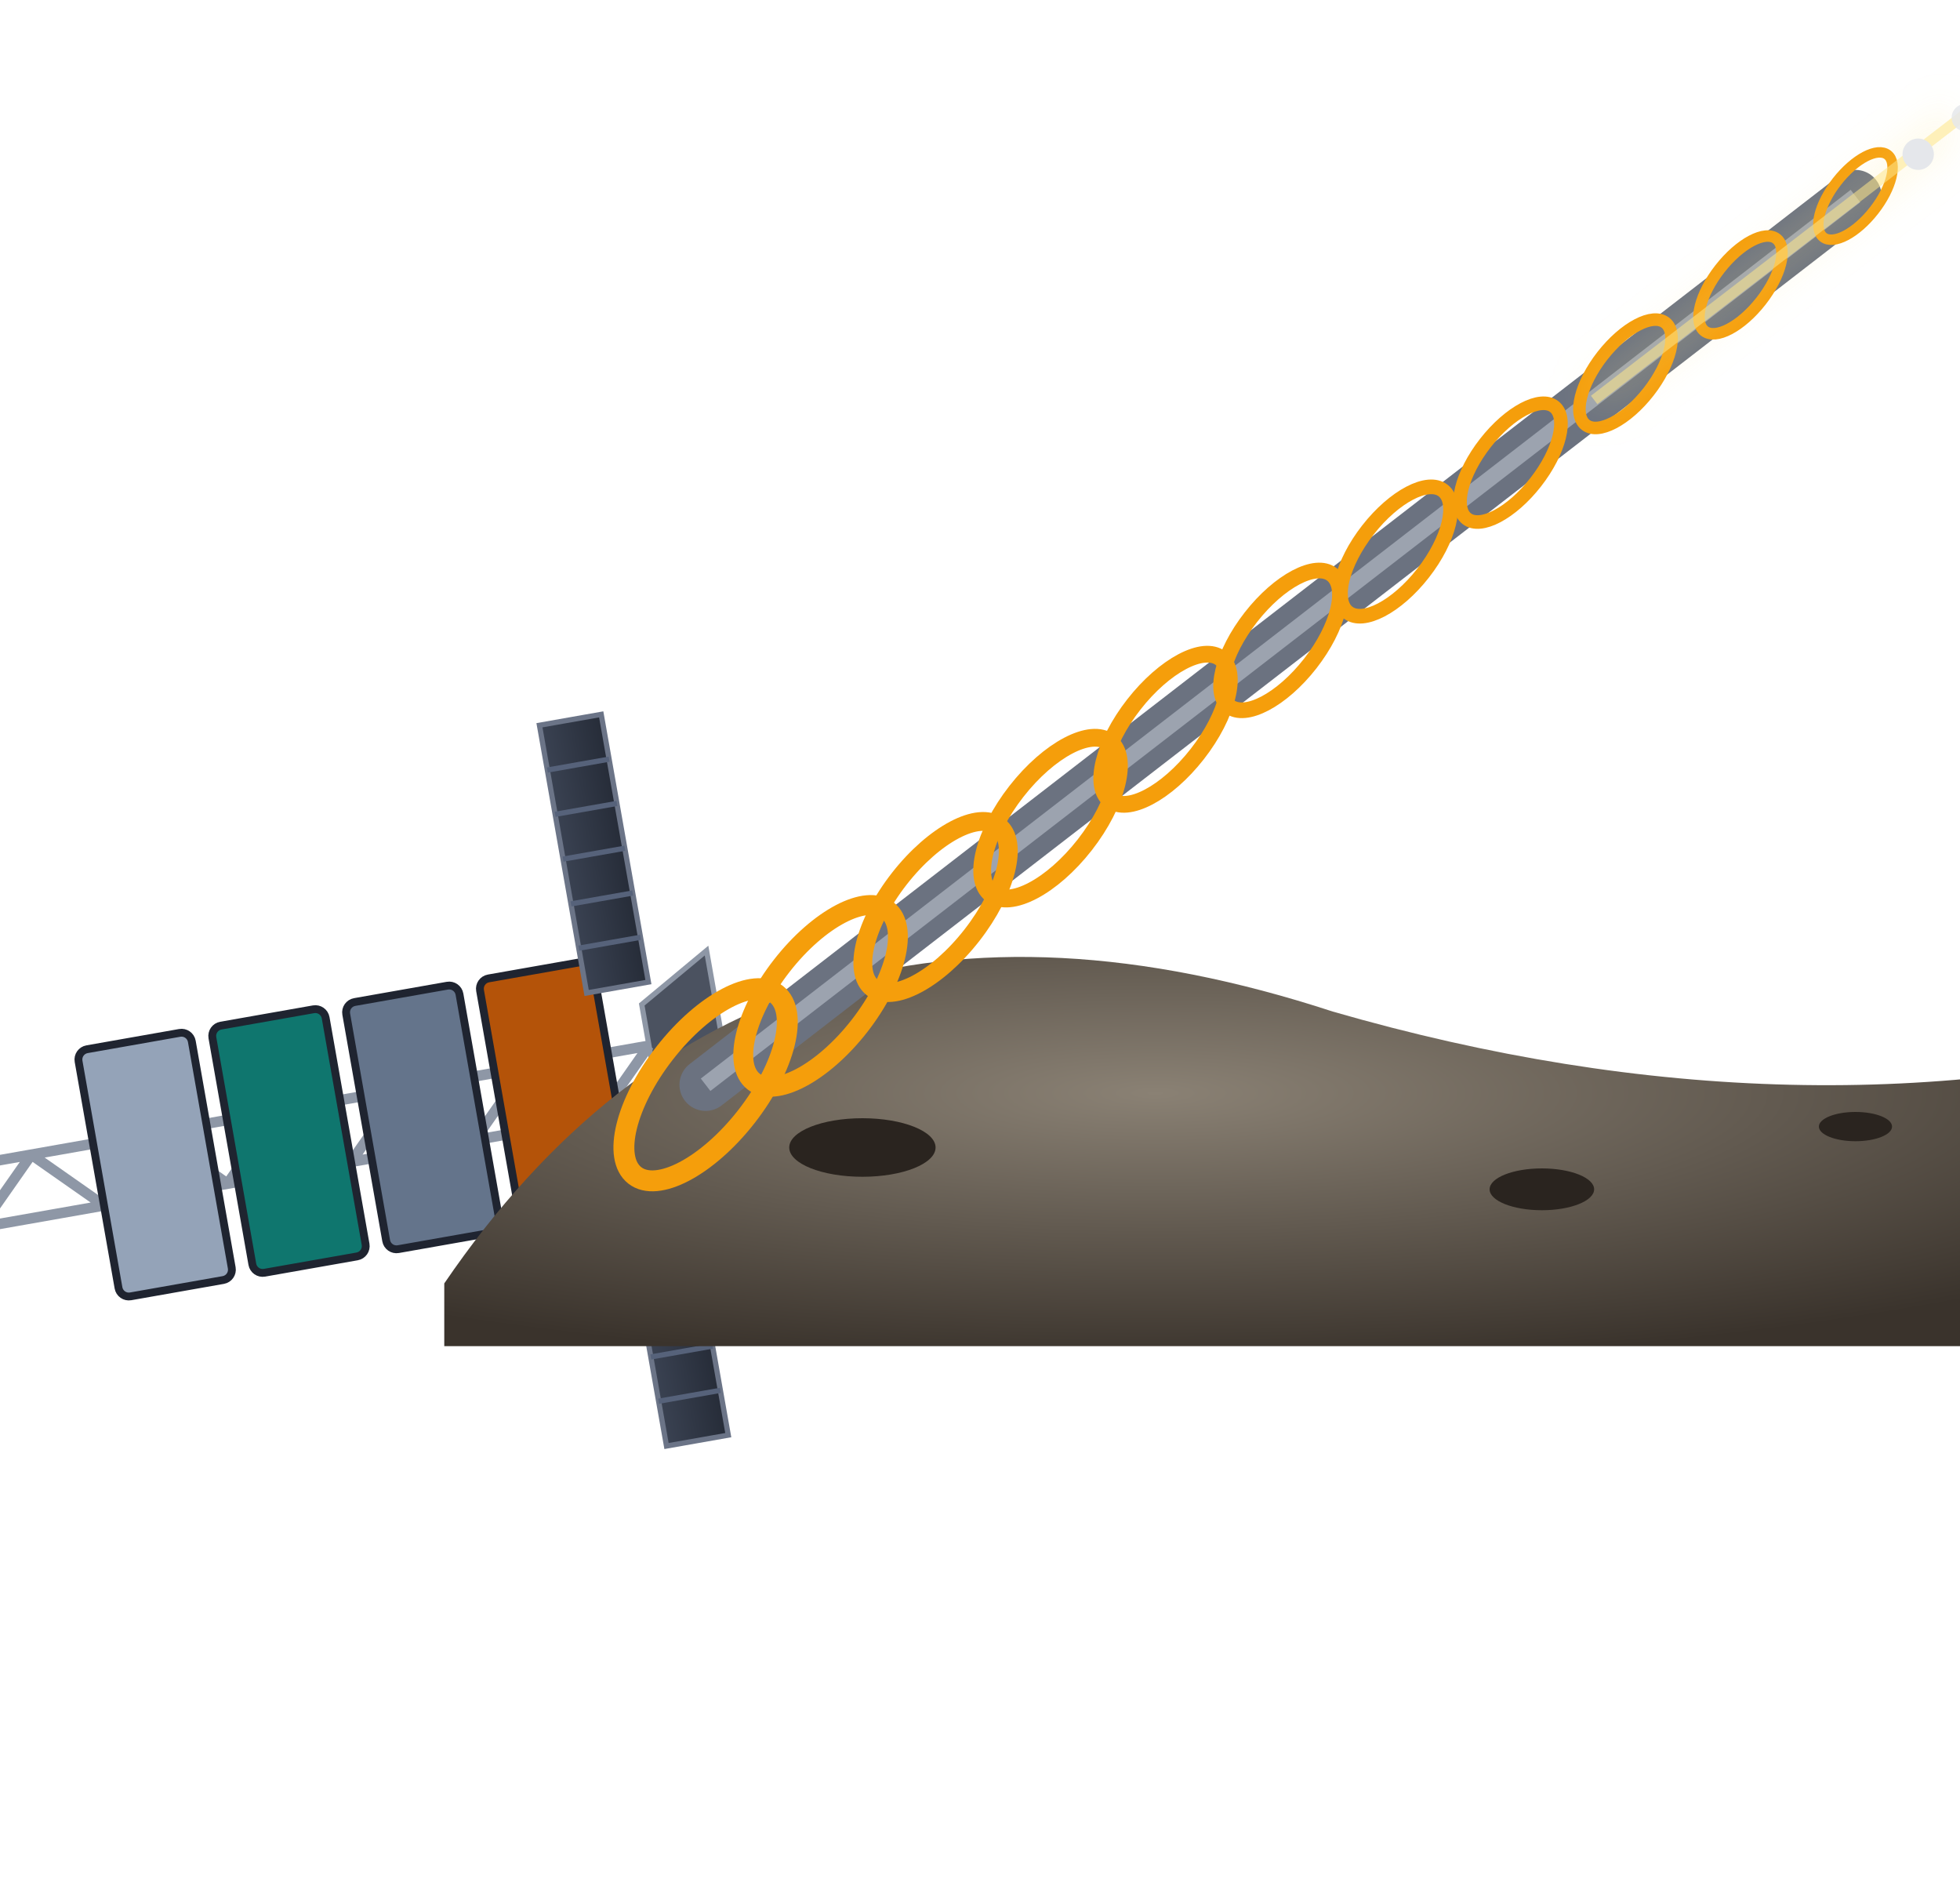
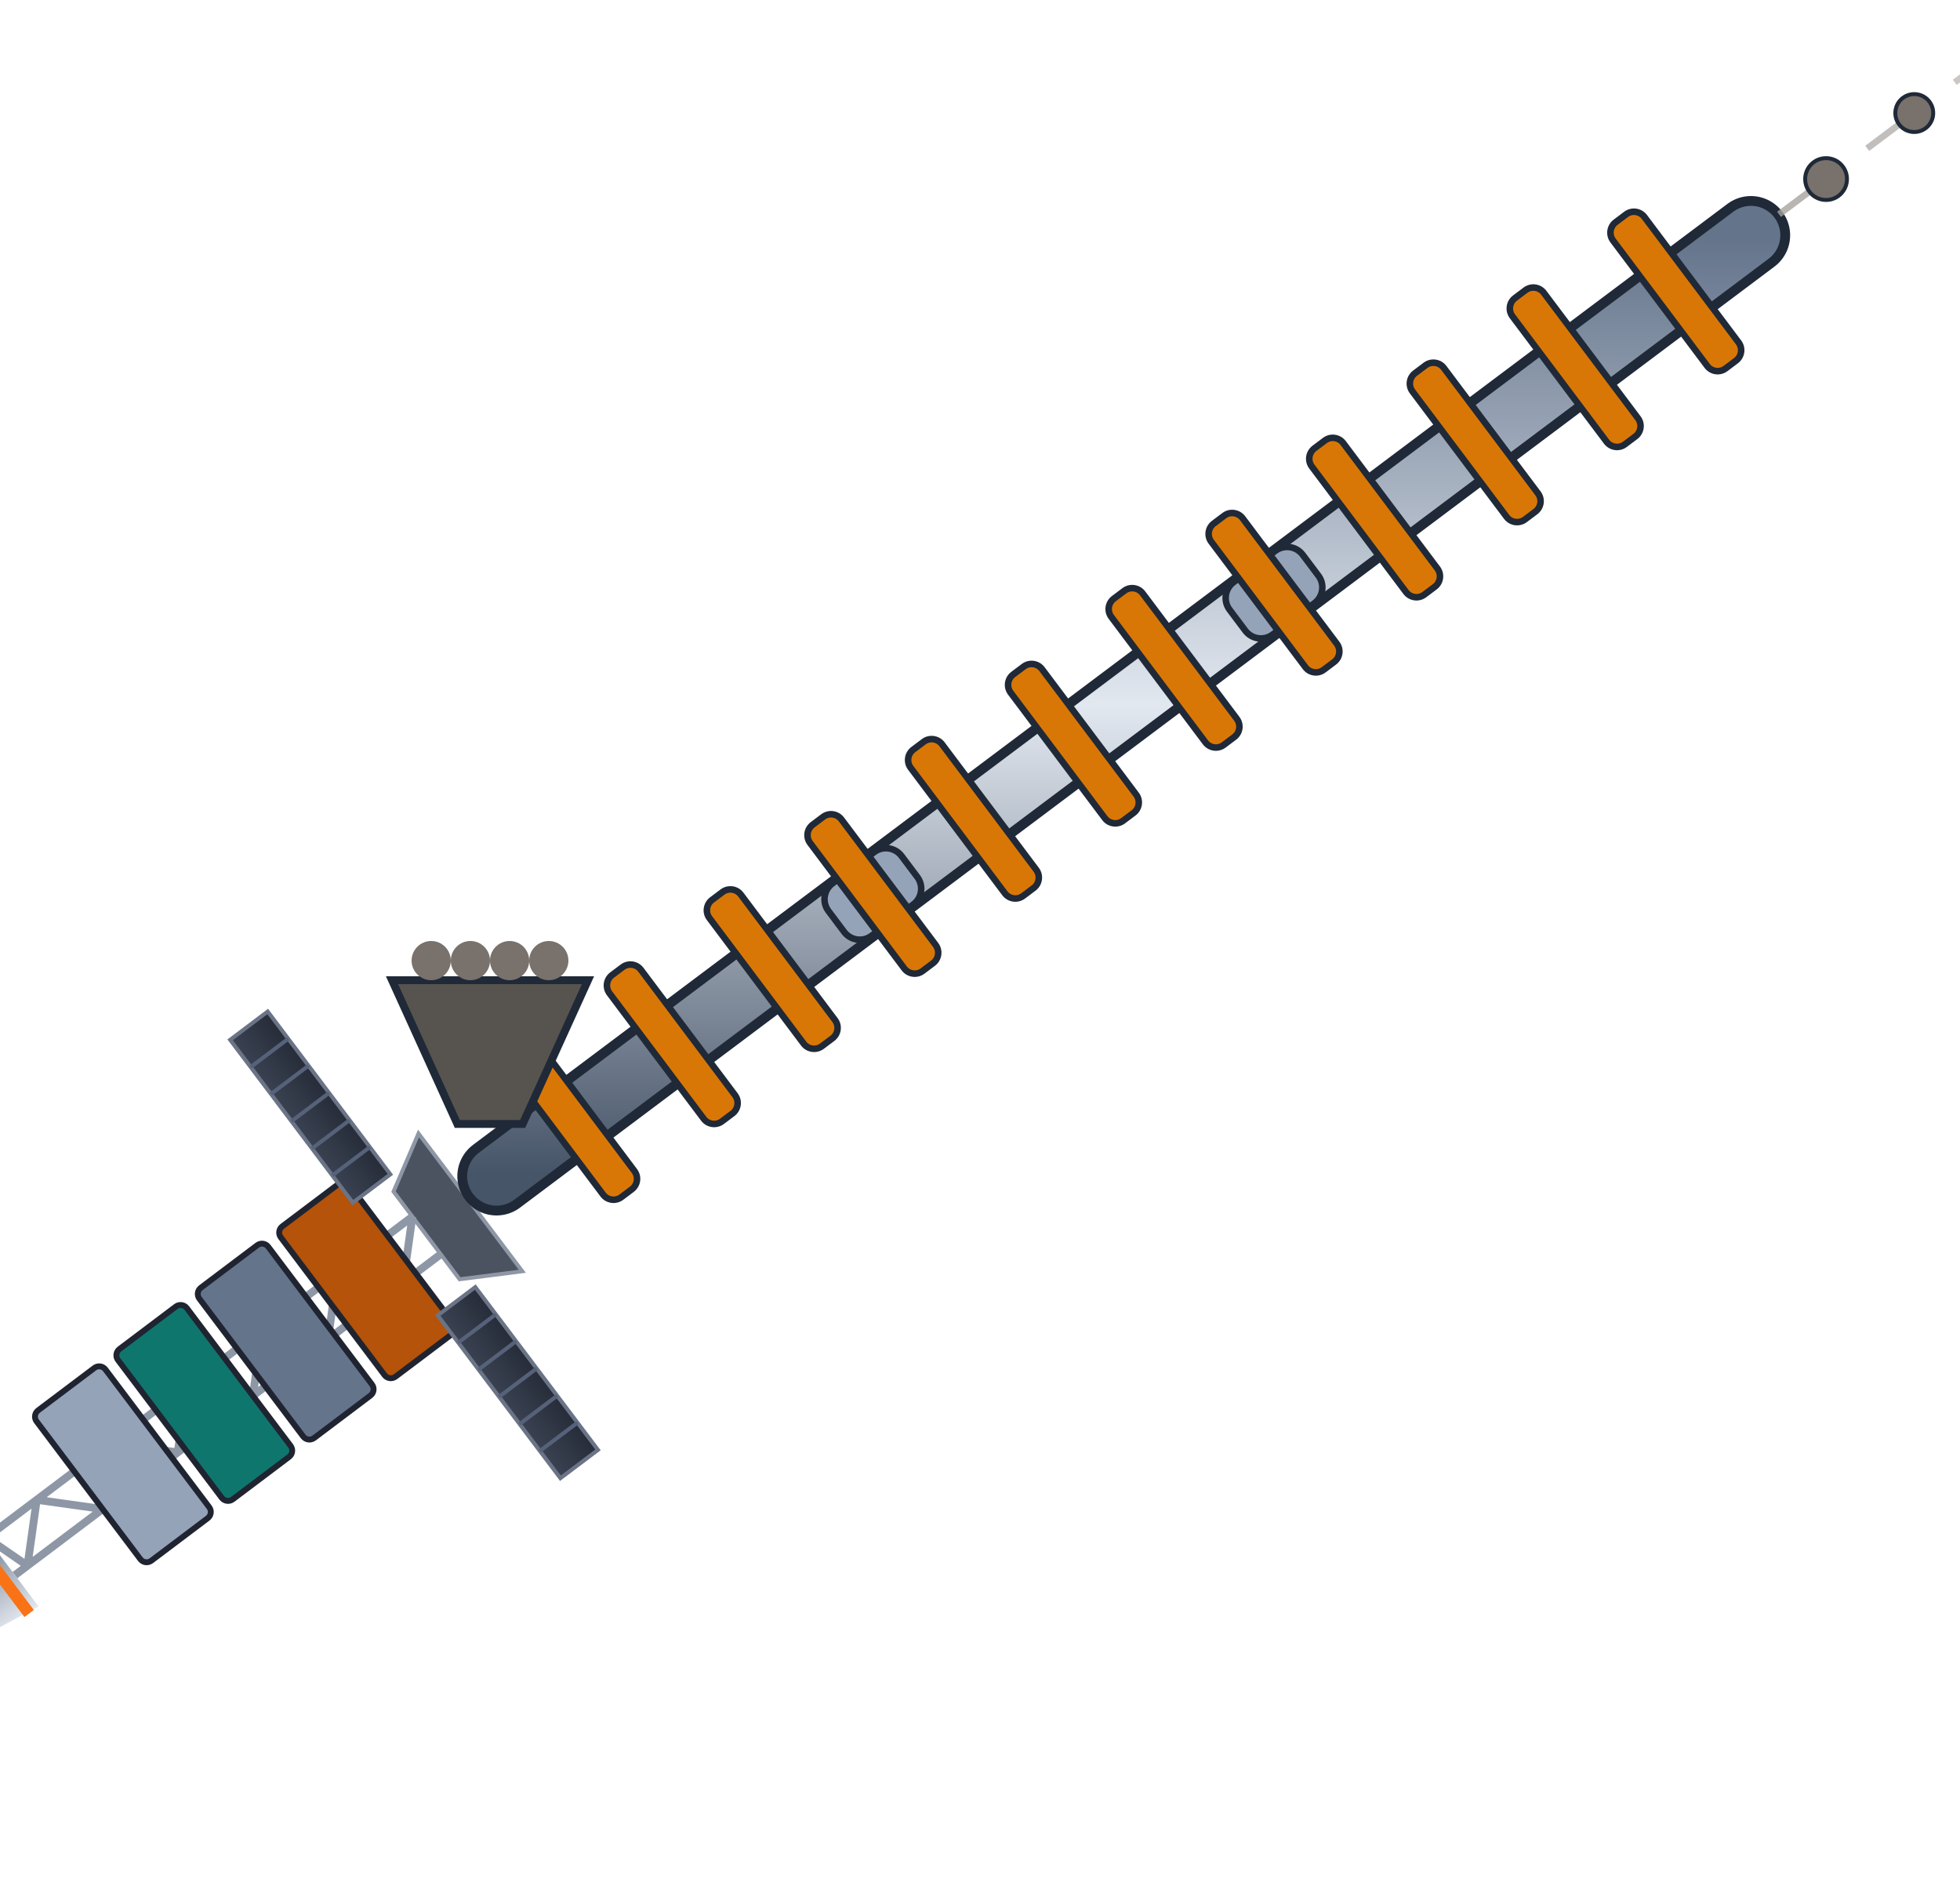
<svg xmlns="http://www.w3.org/2000/svg" viewBox="0 0 300 288" width="300" height="288">
  <defs>
    <filter id="glow" x="-50%" y="-50%" width="200%" height="200%">
      <feGaussianBlur stdDeviation="4" result="b" />
      <feMerge>
        <feMergeNode in="b" />
        <feMergeNode in="SourceGraphic" />
      </feMerge>
    </filter>
    <filter id="soft" x="-50%" y="-50%" width="200%" height="200%">
      <feGaussianBlur stdDeviation="9" />
    </filter>
    <radialGradient id="bg" cx="80%" cy="20%" r="85%">
      <stop offset="0%" stop-color="#1b1a2a" />
      <stop offset="100%" stop-color="#050409" />
    </radialGradient>
-     <radialGradient id="rock" cx="40%" cy="35%" r="70%">
-       <stop offset="0" stop-color="#8a8174" stop-opacity="1" />
-       <stop offset="1" stop-color="#3a332c" stop-opacity="1" />
-     </radialGradient>
+     <linearGradient id="tube" x1="0" y1="0" x2="0" y2="1">
+       <stop offset="0" stop-color="#64748b" stop-opacity="1" />
+       <stop offset="0.5" stop-color="#e2e8f0" stop-opacity="1" />
+       <stop offset="1" stop-color="#475569" stop-opacity="1" />
+     </linearGradient>
    <linearGradient id="shHull" x1="0" y1="0" x2="1" y2="0">
      <stop offset="0" stop-color="#e3e7ee" stop-opacity="1" />
      <stop offset="0.45" stop-color="#9aa3b2" stop-opacity="1" />
      <stop offset="1" stop-color="#3b424f" stop-opacity="1" />
    </linearGradient>
    <radialGradient id="shTank" cx="35%" cy="35%" r="70%">
      <stop offset="0" stop-color="#f4f6fa" stop-opacity="1" />
      <stop offset="0.55" stop-color="#a7b0be" stop-opacity="1" />
      <stop offset="1" stop-color="#4b5260" stop-opacity="1" />
    </radialGradient>
    <linearGradient id="shRad" x1="0" y1="0" x2="0" y2="1">
      <stop offset="0" stop-color="#3a4252" stop-opacity="1" />
      <stop offset="1" stop-color="#262c38" stop-opacity="1" />
    </linearGradient>
    <linearGradient id="shPv" x1="0" y1="0" x2="0" y2="1">
      <stop offset="0" stop-color="#1e3a8a" stop-opacity="1" />
      <stop offset="1" stop-color="#172554" stop-opacity="1" />
    </linearGradient>
  </defs>
-   <g transform="translate(84 -34) scale(0.8)">
-     <g transform="translate(34 246) rotate(-100) scale(1)">
+   <g transform="translate(6 -42)">
+     <g transform="translate(66 226) rotate(-127) scale(0.6)">
      <path d="M-22,0 L22,0 L14,-14 L-14,-14 Z" fill="#4b5260" stroke="#8e97a6" stroke-width="1" />
      <path d="M-6,-14 L-6,-150 M6,-14 L6,-150 M6,-14 L-6,-26 M-6,-26 L6,-38 M6,-38 L-6,-50 M-6,-50 L6,-62 M6,-62 L-6,-74 M-6,-74 L6,-86 M6,-86 L-6,-98 M-6,-98 L6,-110 M6,-110 L-6,-122 M-6,-122 L6,-134 M6,-134 L-6,-146 M-6,-146 L6,-150" stroke="#8e97a6" stroke-width="2" fill="none" />
      <rect x="-24" y="-44" width="48" height="22" rx="2" fill="#b45309" stroke="#1f2430" stroke-width="1.5" />
      <rect x="-24" y="-70" width="48" height="22" rx="2" fill="#64748b" stroke="#1f2430" stroke-width="1.5" />
      <rect x="-24" y="-96" width="48" height="22" rx="2" fill="#0f766e" stroke="#1f2430" stroke-width="1.5" />
      <rect x="-24" y="-122" width="48" height="22" rx="2" fill="#94a3b8" stroke="#1f2430" stroke-width="1.5" />
      <rect x="-70" y="-24" width="52" height="12" fill="url(#shRad)" stroke="#6b7487" stroke-width="1" />
      <line x1="-61.3" y1="-24" x2="-61.3" y2="-12" stroke="#56627a" stroke-width="1" />
      <line x1="-52.7" y1="-24" x2="-52.7" y2="-12" stroke="#56627a" stroke-width="1" />
      <line x1="-44" y1="-24" x2="-44" y2="-12" stroke="#56627a" stroke-width="1" />
      <line x1="-35.3" y1="-24" x2="-35.3" y2="-12" stroke="#56627a" stroke-width="1" />
      <line x1="-26.7" y1="-24" x2="-26.7" y2="-12" stroke="#56627a" stroke-width="1" />
      <rect x="18" y="-24" width="52" height="12" fill="url(#shRad)" stroke="#6b7487" stroke-width="1" />
      <line x1="26.7" y1="-24" x2="26.7" y2="-12" stroke="#56627a" stroke-width="1" />
      <line x1="35.3" y1="-24" x2="35.3" y2="-12" stroke="#56627a" stroke-width="1" />
      <line x1="44" y1="-24" x2="44" y2="-12" stroke="#56627a" stroke-width="1" />
      <line x1="52.7" y1="-24" x2="52.7" y2="-12" stroke="#56627a" stroke-width="1" />
      <line x1="61.3" y1="-24" x2="61.3" y2="-12" stroke="#56627a" stroke-width="1" />
      <path d="M-16,-150 L16,-150 L12,-176 L-12,-176 Z" fill="url(#shHull)" />
      <path d="M-12,-176 L12,-176 Q10,-194 0,-200 Q-10,-194 -12,-176 Z" fill="url(#shHull)" />
      <rect x="-8" y="-172" width="16" height="5" rx="2" fill="#fde68a" />
      <line x1="-16" y1="-153" x2="16" y2="-153" stroke="#f97316" stroke-width="3" />
    </g>
-     <path d="M-20,288 Q40,200 150,236 Q240,262 320,240 L320,300 L-20,300 Z" fill="url(#rock)" />
-     <ellipse cx="60" cy="262" rx="14" ry="5.6" fill="#2a241f" />
-     <ellipse cx="190" cy="270" rx="10" ry="4" fill="#2a241f" />
-     <ellipse cx="250" cy="258" rx="7" ry="2.8" fill="#2a241f" />
-     <line x1="30" y1="250" x2="250" y2="80" stroke="#6b7280" stroke-width="10" stroke-linecap="round" />
-     <line x1="30" y1="250" x2="250" y2="80" stroke="#9ca3af" stroke-width="3" />
-     <ellipse cx="30" cy="250" rx="9.9" ry="22" transform="rotate(38 30 250)" fill="none" stroke="#f59e0b" stroke-width="4" />
-     <ellipse cx="52" cy="233" rx="9.4" ry="20.8" transform="rotate(38 52 233)" fill="none" stroke="#f59e0b" stroke-width="3.8" />
-     <ellipse cx="74" cy="216" rx="8.8" ry="19.6" transform="rotate(38 74 216)" fill="none" stroke="#f59e0b" stroke-width="3.6" />
-     <ellipse cx="96" cy="199" rx="8.3" ry="18.4" transform="rotate(38 96 199)" fill="none" stroke="#f59e0b" stroke-width="3.4" />
-     <ellipse cx="118" cy="182" rx="7.7" ry="17.2" transform="rotate(38 118 182)" fill="none" stroke="#f59e0b" stroke-width="3.2" />
-     <ellipse cx="140" cy="165" rx="7.2" ry="16" transform="rotate(38 140 165)" fill="none" stroke="#f59e0b" stroke-width="3" />
-     <ellipse cx="162" cy="148" rx="6.7" ry="14.8" transform="rotate(38 162 148)" fill="none" stroke="#f59e0b" stroke-width="2.8" />
-     <ellipse cx="184" cy="131" rx="6.1" ry="13.6" transform="rotate(38 184 131)" fill="none" stroke="#f59e0b" stroke-width="2.6" />
-     <ellipse cx="206" cy="114" rx="5.6" ry="12.4" transform="rotate(38 206 114)" fill="none" stroke="#f59e0b" stroke-width="2.4" />
-     <ellipse cx="228" cy="97" rx="5" ry="11.2" transform="rotate(38 228 97)" fill="none" stroke="#f59e0b" stroke-width="2.2" />
-     <ellipse cx="250" cy="80" rx="4.5" ry="10" transform="rotate(38 250 80)" fill="none" stroke="#f59e0b" stroke-width="2" />
-     <line x1="200" y1="119" x2="300" y2="42" stroke="#fde68a" stroke-width="2" opacity="0.6" filter="url(#glow)" />
-     <circle cx="262" cy="72" r="3" fill="#e5e7eb" opacity="1" />
-     <circle cx="271" cy="65" r="2.6" fill="#e5e7eb" opacity="0.85" />
-     <circle cx="280" cy="58" r="2.2" fill="#e5e7eb" opacity="0.7" />
-     <circle cx="289" cy="51" r="1.8" fill="#e5e7eb" opacity="0.55" />
-     <circle cx="298" cy="44" r="1.4" fill="#e5e7eb" opacity="0.4" />
+     <line x1="70" y1="222" x2="262" y2="78" stroke="#1f2937" stroke-width="12" stroke-linecap="round" />
+     <line x1="70" y1="222" x2="262" y2="78" stroke="url(#tube)" stroke-width="9" stroke-linecap="round" />
+     <rect x="120.6" y="173.8" width="14" height="10" rx="3" fill="#94a3b8" stroke="#1f2937" stroke-width="1" transform="rotate(-36.9 127.6 178.8)" />
+     <circle cx="127.6" cy="178.8" r="2.6" fill="#78716c" />
+     <rect x="182" y="127.7" width="14" height="10" rx="3" fill="#94a3b8" stroke="#1f2937" stroke-width="1" transform="rotate(-36.9 189 132.7)" />
+     <circle cx="189" cy="132.7" r="2.6" fill="#78716c" />
+     <rect x="78.5" y="199.4" width="6" height="28" rx="2" fill="#d97706" stroke="#1f2937" stroke-width="1" transform="rotate(-36.9 81.5 213.4)" />
+     <rect x="93.9" y="187.8" width="6" height="28" rx="2" fill="#d97706" stroke="#1f2937" stroke-width="1" transform="rotate(-36.9 96.9 201.8)" />
+     <rect x="109.2" y="176.3" width="6" height="28" rx="2" fill="#d97706" stroke="#1f2937" stroke-width="1" transform="rotate(-36.9 112.2 190.3)" />
+     <rect x="124.6" y="164.8" width="6" height="28" rx="2" fill="#d97706" stroke="#1f2937" stroke-width="1" transform="rotate(-36.9 127.6 178.8)" />
+     <rect x="140" y="153.3" width="6" height="28" rx="2" fill="#d97706" stroke="#1f2937" stroke-width="1" transform="rotate(-36.9 143 167.3)" />
+     <rect x="155.3" y="141.8" width="6" height="28" rx="2" fill="#d97706" stroke="#1f2937" stroke-width="1" transform="rotate(-36.9 158.3 155.8)" />
+     <rect x="170.7" y="130.2" width="6" height="28" rx="2" fill="#d97706" stroke="#1f2937" stroke-width="1" transform="rotate(-36.9 173.7 144.2)" />
+     <rect x="186" y="118.7" width="6" height="28" rx="2" fill="#d97706" stroke="#1f2937" stroke-width="1" transform="rotate(-36.9 189 132.7)" />
+     <rect x="201.4" y="107.2" width="6" height="28" rx="2" fill="#d97706" stroke="#1f2937" stroke-width="1" transform="rotate(-36.9 204.4 121.2)" />
+     <rect x="216.8" y="95.7" width="6" height="28" rx="2" fill="#d97706" stroke="#1f2937" stroke-width="1" transform="rotate(-36.9 219.8 109.7)" />
+     <rect x="232.1" y="84.2" width="6" height="28" rx="2" fill="#d97706" stroke="#1f2937" stroke-width="1" transform="rotate(-36.9 235.1 98.2)" />
+     <rect x="247.5" y="72.6" width="6" height="28" rx="2" fill="#d97706" stroke="#1f2937" stroke-width="1" transform="rotate(-36.9 250.5 86.6)" />
+     <path d="M54,192 L84,192 L74,214 L64,214 Z" fill="#57534e" stroke="#1f2937" stroke-width="1.2" />
+     <circle cx="60" cy="189" r="3" fill="#78716c" />
+     <circle cx="66" cy="189" r="3" fill="#78716c" />
+     <circle cx="72" cy="189" r="3" fill="#78716c" />
+     <circle cx="78" cy="189" r="3" fill="#78716c" />
+     <line x1="266.3" y1="74.8" x2="273.5" y2="69.4" stroke="#a8a29e" stroke-width="1" opacity="0.8" />
+     <circle cx="273.5" cy="69.4" r="3.2" fill="#78716c" stroke="#1f2937" stroke-width="0.6" />
+     <line x1="279.8" y1="64.7" x2="287" y2="59.3" stroke="#a8a29e" stroke-width="1" opacity="0.7" />
+     <circle cx="287" cy="59.3" r="2.9" fill="#78716c" stroke="#1f2937" stroke-width="0.6" />
+     <line x1="293.2" y1="54.6" x2="300.4" y2="49.2" stroke="#a8a29e" stroke-width="1" opacity="0.6" />
+     <circle cx="300.4" cy="49.2" r="2.6" fill="#78716c" stroke="#1f2937" stroke-width="0.6" />
+     <line x1="306.6" y1="44.5" x2="313.8" y2="39.1" stroke="#a8a29e" stroke-width="1" opacity="0.5" />
+     <circle cx="313.8" cy="39.1" r="2.3" fill="#78716c" stroke="#1f2937" stroke-width="0.6" />
+     <line x1="320.1" y1="34.4" x2="327.3" y2="29" stroke="#a8a29e" stroke-width="1" opacity="0.4" />
+     <circle cx="327.3" cy="29" r="2" fill="#78716c" stroke="#1f2937" stroke-width="0.6" />
+     <line x1="333.5" y1="24.4" x2="340.7" y2="19" stroke="#a8a29e" stroke-width="1" opacity="0.3" />
+     <circle cx="340.7" cy="19" r="1.7" fill="#78716c" stroke="#1f2937" stroke-width="0.6" />
  </g>
</svg>
